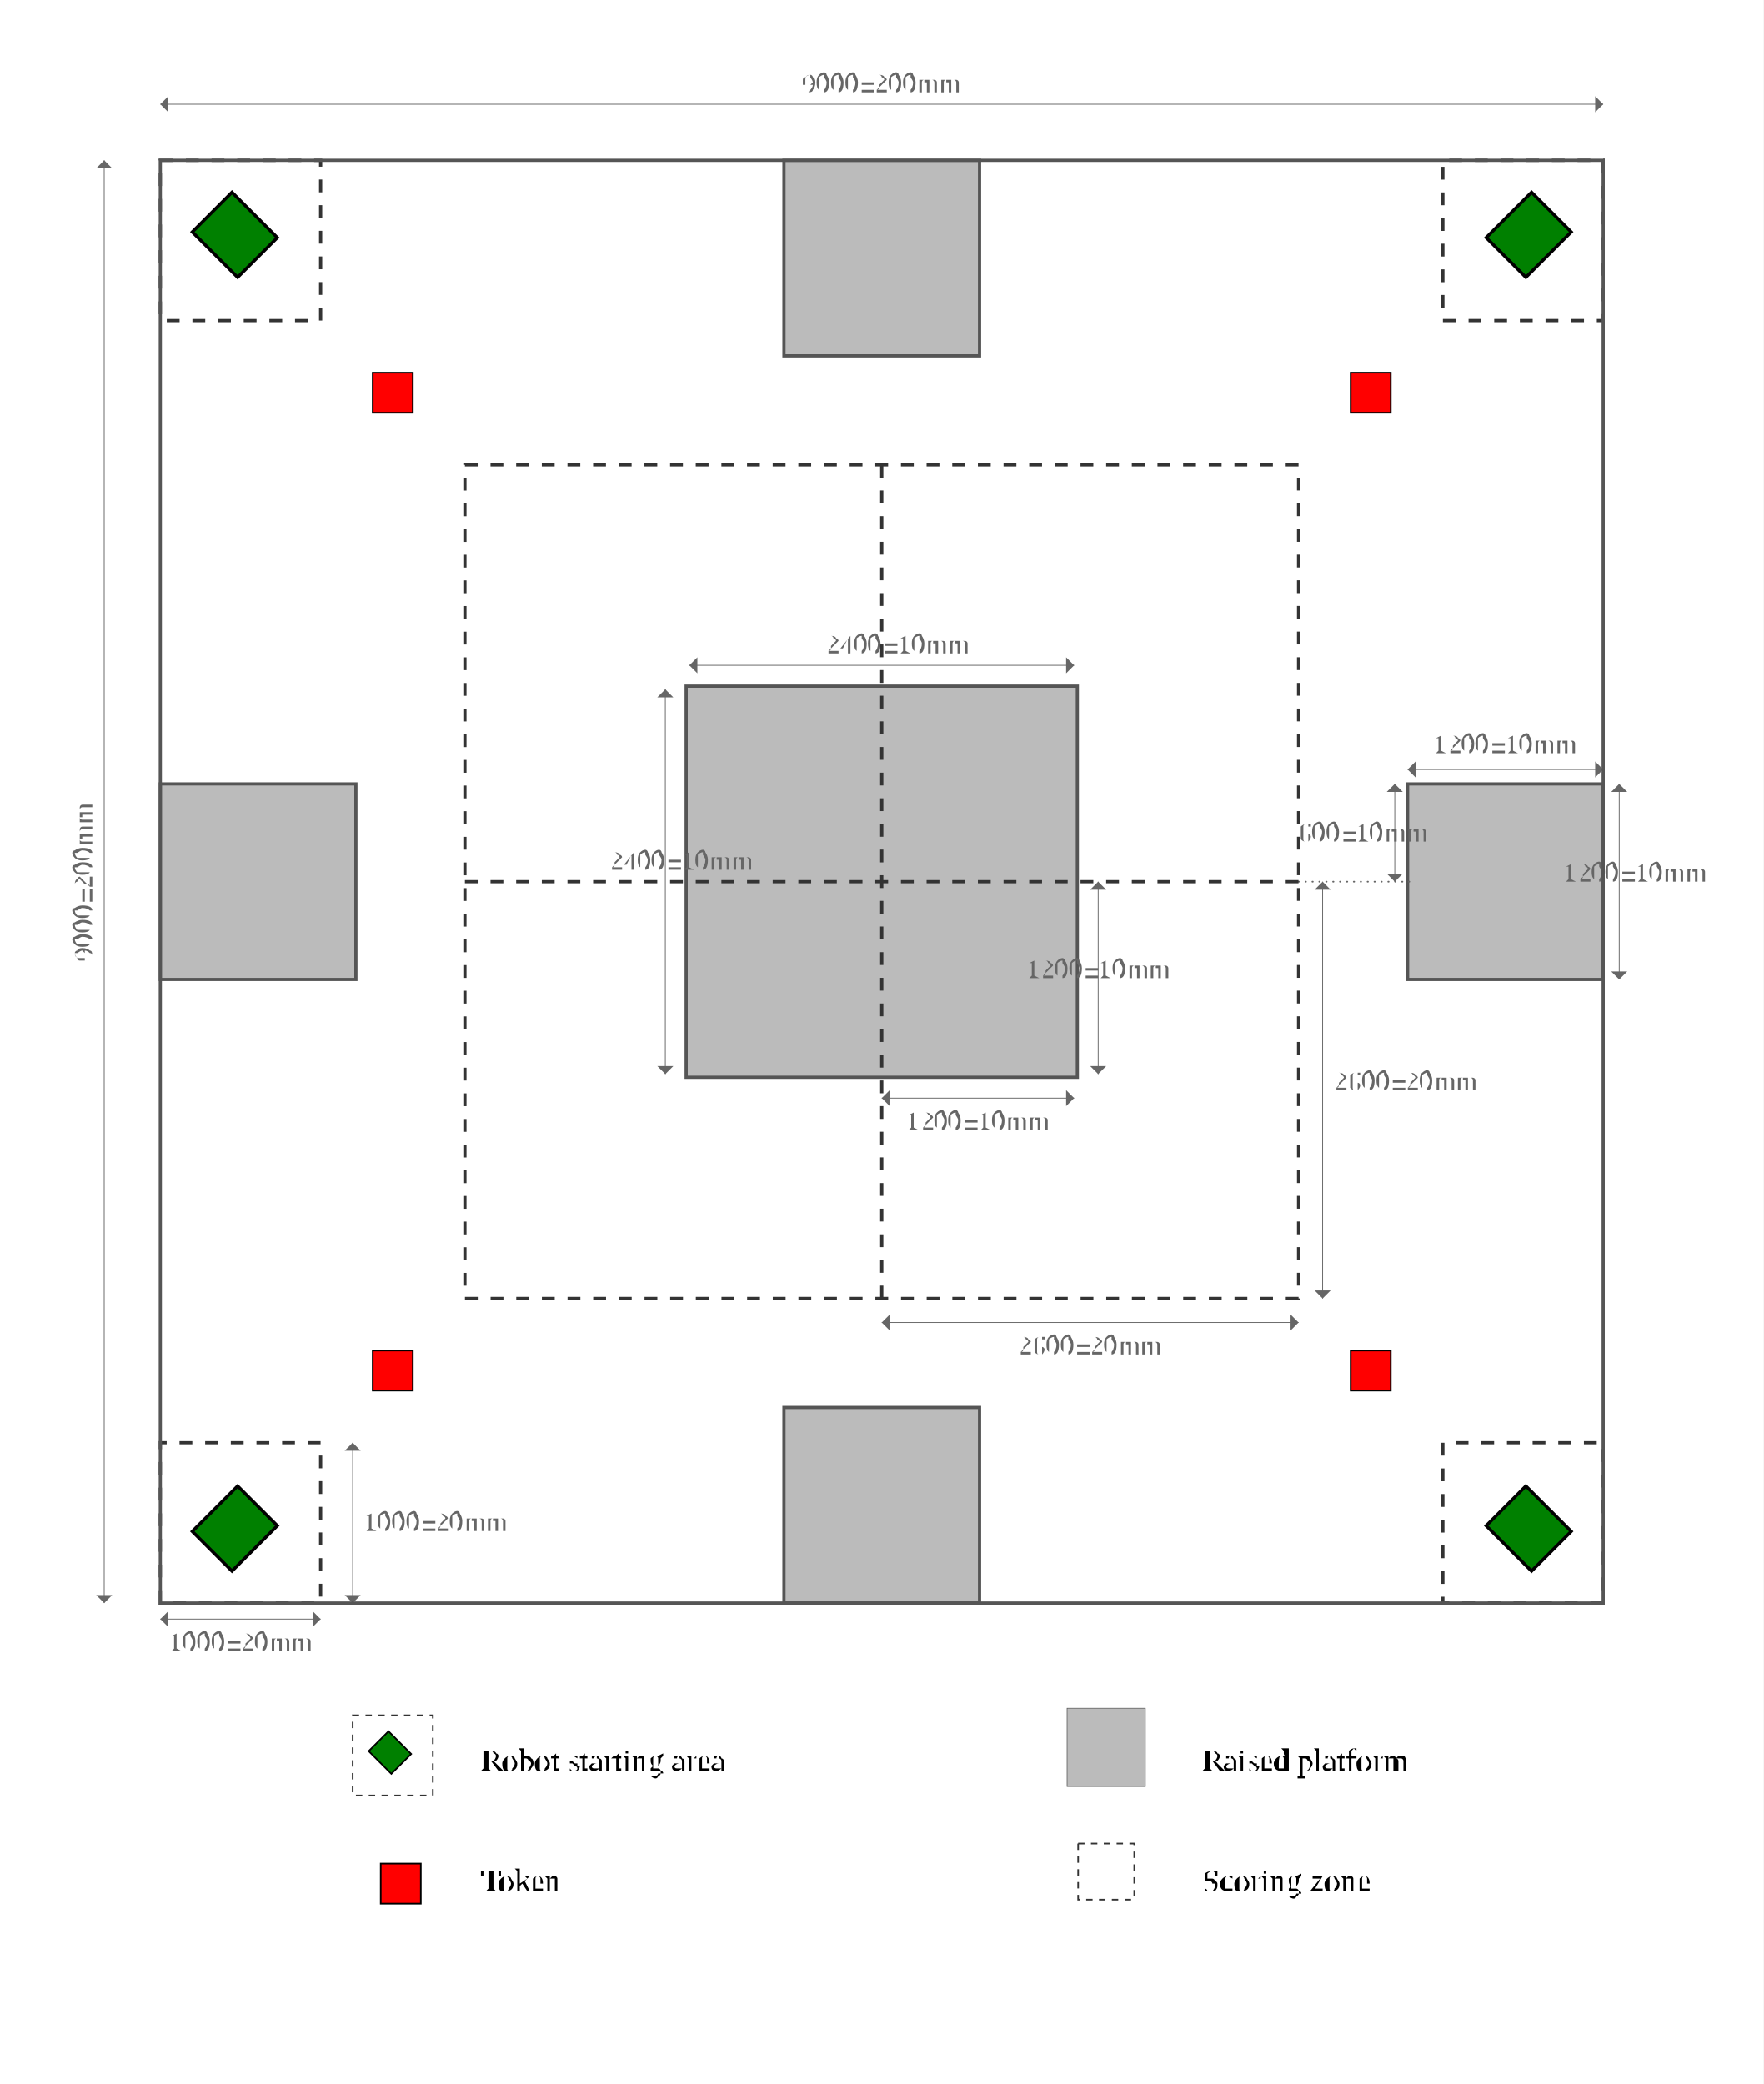
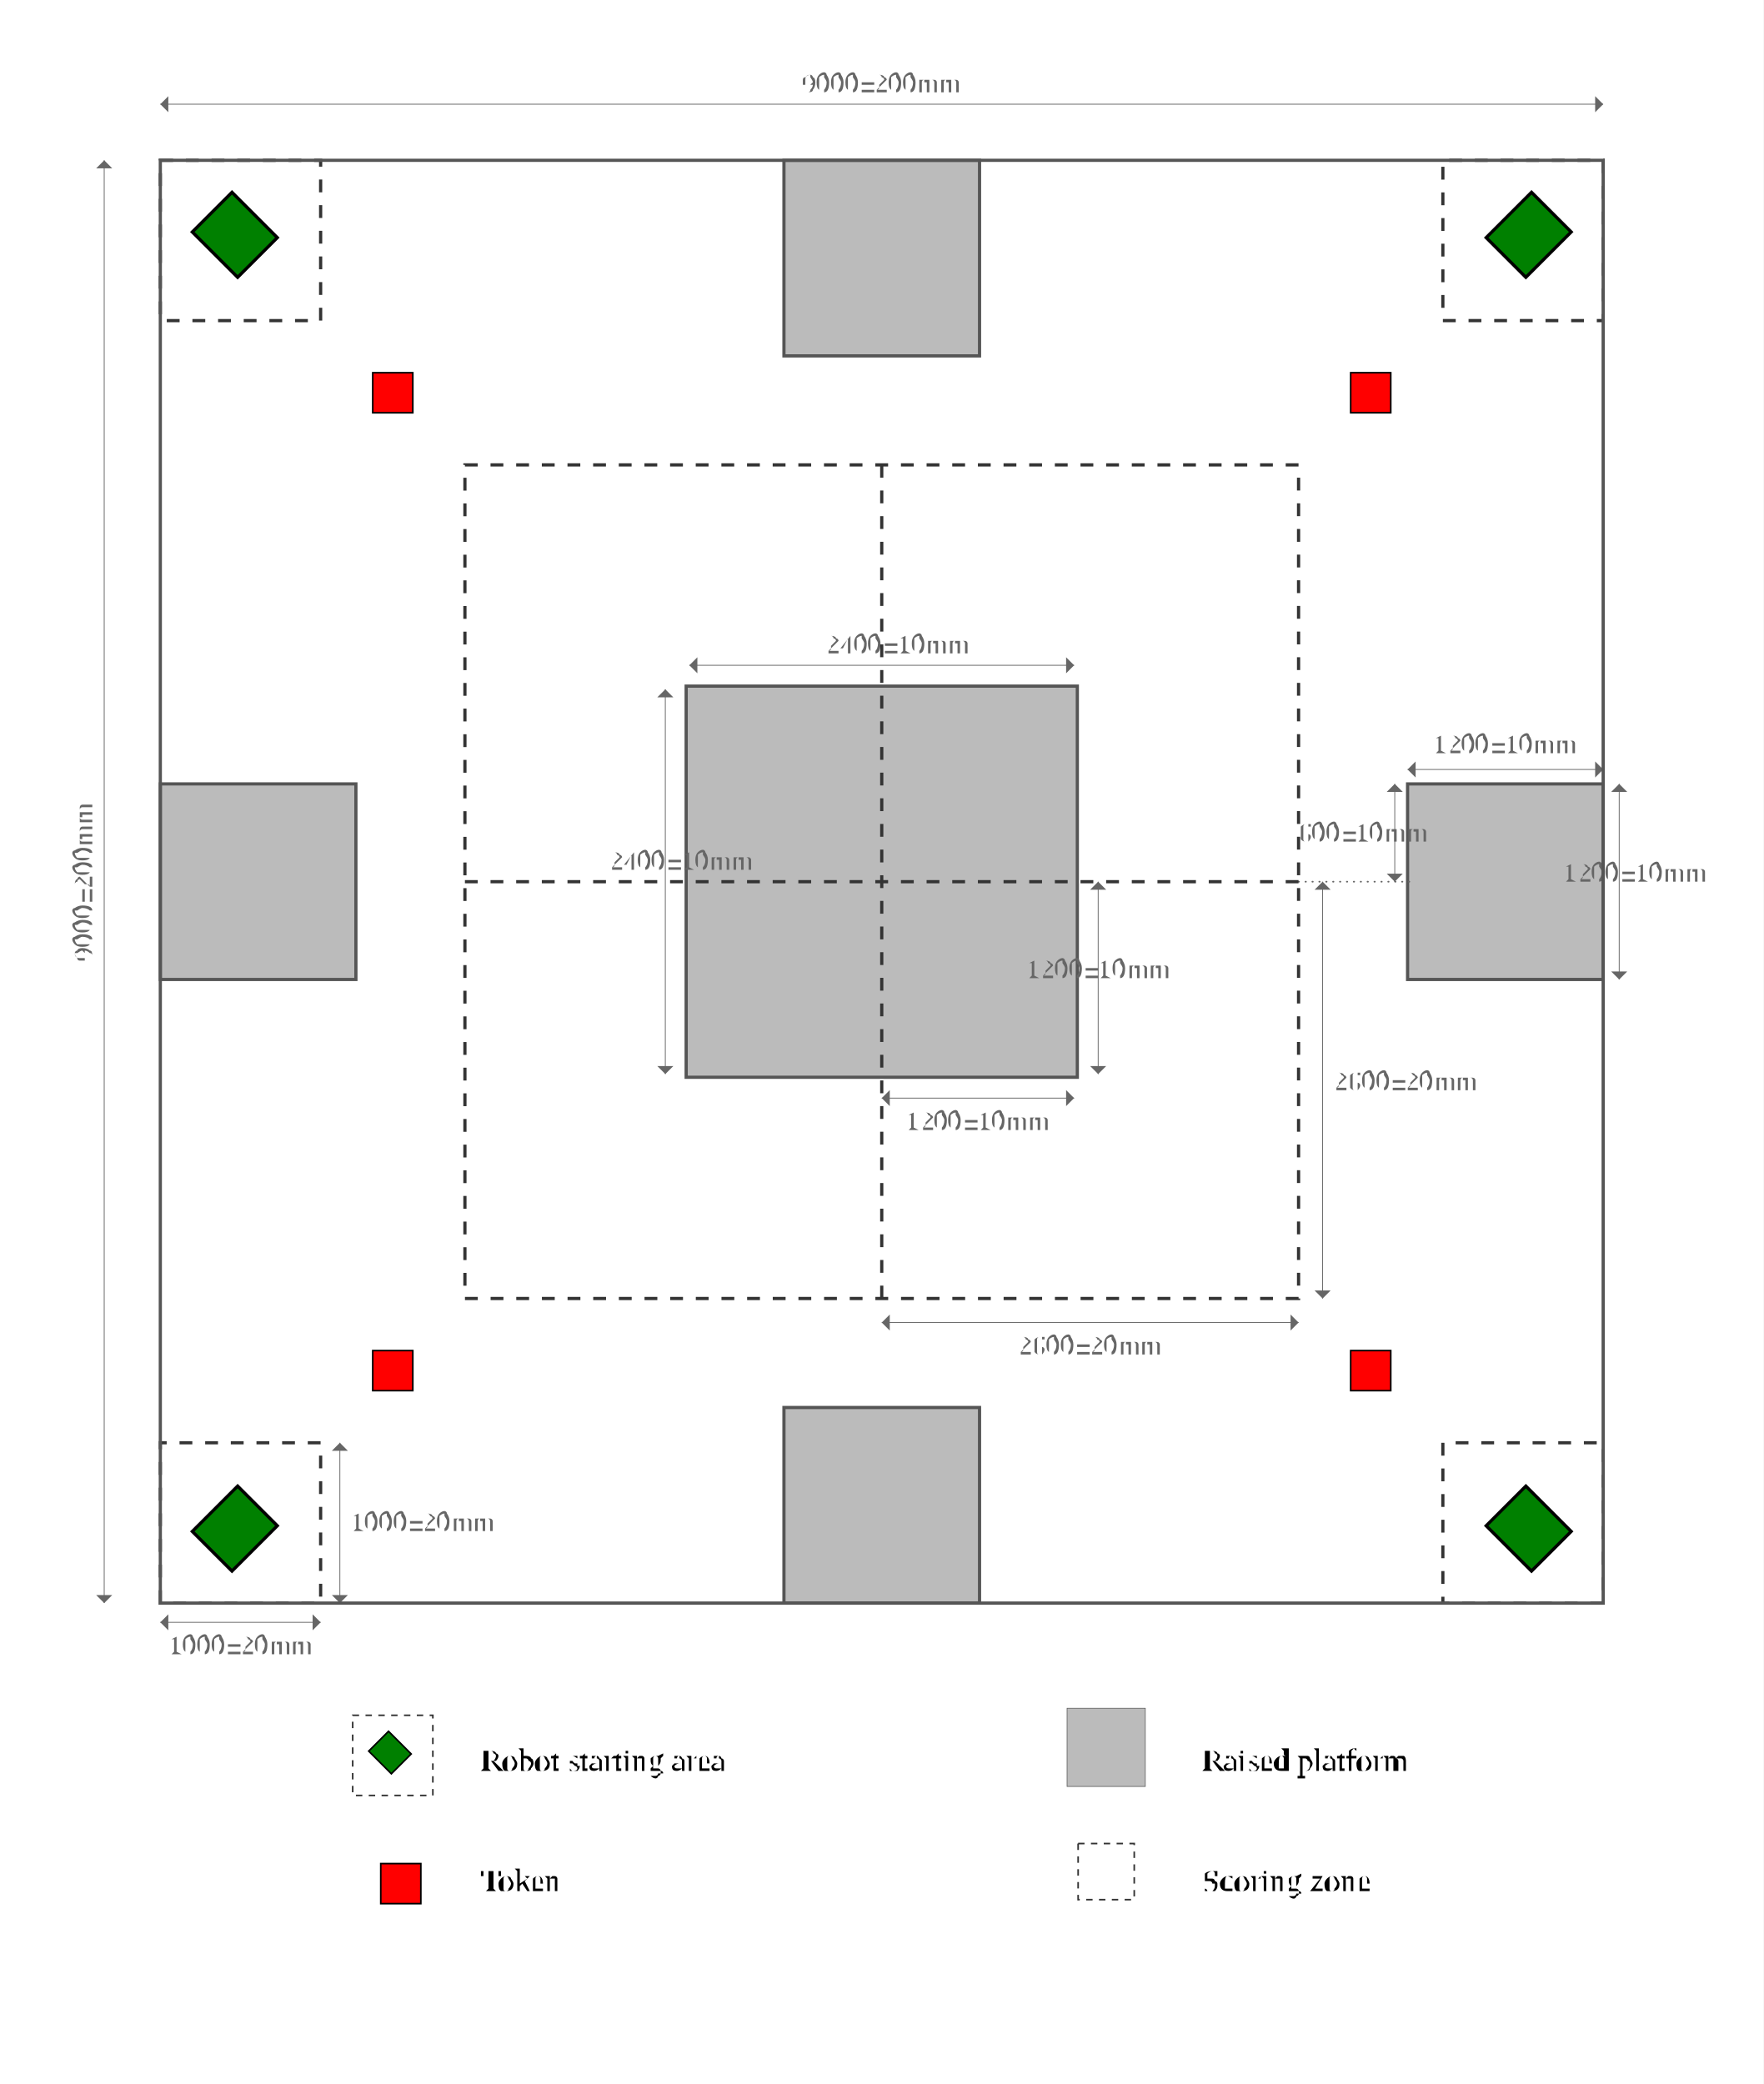
<svg xmlns="http://www.w3.org/2000/svg" xmlns:xlink="http://www.w3.org/1999/xlink" version="1.1" baseProfile="full" width="1100" height="1300">
  <style type="text/css">
    

      .arena-wall {
          fill: none;
          stroke: #555;
          stroke-width: .02;
      }

      .platform {
          fill: #bbb;
          stroke: #555;
          stroke-width: .02;
      }

      #robot {
          fill: green;
          stroke: black;
          stroke-width: 0.02;
      }

      #token {
          fill: red;
          stroke: black;
          stroke-width: 0.01;
      }

      .starting-area {
          stroke: #333;
          stroke-width: 0.02;
          /*stroke-dasharray: 0.141, 0.141;*/
          stroke-dasharray: 0.08 0.08;
          stroke-dashoffset: -50%;
          fill: none;
      }

      .scoring-zone {
          stroke: #333;
          stroke-width: 0.02;
          stroke-dasharray: 0.08 0.08;
          stroke-dashoffset: -50%;
          fill: none;
      }

      .dimension line {
        stroke: #666;
        stroke-width: 0.005;
        marker-start: url(#dimension-arrow-head-start);
        marker-end: url(#dimension-arrow-head-end);
      }

      .dimension text {
        fill: #666;
        font-size: 0.175px;
      }
      .dimension text.above {
        text-anchor: middle;
      }
      .dimension text.left-rotated {
        text-anchor: middle;
        transform: rotate(-90deg);
      }
      .dimension text.left {
        text-anchor: end;
        dominant-baseline: middle;
      }
      .dimension text.right {
        text-anchor: start;
        dominant-baseline: middle;
      }

      .dimension-arrow-head {
        fill: #666;
      }

      .dimension-guide {
        stroke: #666;
        stroke-width: 0.01;
        stroke-dasharray: 0.003 0.04;
        stroke-linecap: round;
        fill: none;
      }

      .legend-label {
        font-size: 0.2px;
        text-anchor: start;
        dominant-baseline: middle;
      }

    
  </style>
  <defs>
    <rect width="0.35" height="0.4" x="-0.175" y="-0.25" id="robot" />
    <g id="starting-area">
      <g transform="translate(0.5 0.5) rotate(-45)">
        <use xlink:href="#robot" />
      </g>
      <rect width="1" height="1" x="0" y="0" class="starting-area" />
    </g>
    <rect width="0.25" height="0.25" x="-0.125" y="-0.125" id="token" />
    <rect width="1.22" height="1.22" y="-0.61" id="side-platform" class="platform" />
    <g id="scoring-zones">
      <rect width="2.44" height="2.44" x="-1.22" y="-1.22" id="platform" class="platform" />
      <g class="dimension" transform="translate(0 -1.35)">
        <line x1="-1.2" y1="0" x2="1.2" y2="0" />
        <text x="0.1" y="-0.075" class="above">2400±10mm</text>
      </g>
      <g class="dimension" transform="translate(-1.35 0)">
        <line x1="0" y1="-1.2" x2="0" y2="1.2" />
        <text x="0.1" y="-0.075" class="above">2400±10mm</text>
      </g>
      <g class="dimension" transform="translate(0 1.35)">
        <line x1="1.2" y1="0" x2="0" y2="0" />
        <text x="0.6" y="0.2" class="above">1200±10mm</text>
      </g>
      <g class="dimension" transform="translate(1.35 0)">
        <line x1="0" y1="1.2" x2="0" y2="0" />
        <text x="0" y="0.6" class="above">1200±10mm</text>
      </g>
      <rect width="5.2" height="5.2" x="-2.6" y="-2.6" class="scoring-zone" />
      <line y1="-2.6" y2="2.6" class="scoring-zone" />
      <line x1="-2.6" x2="2.6" class="scoring-zone" />
      <g class="dimension" transform="translate(0 2.75)">
        <line x1="2.6" y1="0" x2="0" y2="0" />
        <text x="1.3" y="0.2" class="above">2600±20mm</text>
      </g>
      <g class="dimension" transform="translate(2.75 0)">
        <line x1="0" y1="2.6" x2="0" y2="0" />
        <text x="0.07" y="1.3" lass="above">2600±20mm</text>
      </g>
    </g>
    <g id="dimension-arrow-head" transform="scale(0.05)">
      <path d="M0,0 L1,1 L1,-1 L0,0" class="dimension-arrow-head" />
    </g>
    <marker id="dimension-arrow-head-start" orient="auto" markerWidth="1" markerHeight="2" refX="0" refY="1" markerUnits="userSpaceOnUse">
      <use xlink:href="#dimension-arrow-head" transform="translate(0 1)" />
    </marker>
    <marker id="dimension-arrow-head-end" orient="auto" markerWidth="1" markerHeight="2" refX="1" refY="1" markerUnits="userSpaceOnUse">
      <use xlink:href="#dimension-arrow-head" transform="translate(1 1) scale(-1 1)" />
    </marker>
  </defs>
  <rect width="100%" height="100%" fill="white" />
  <g id="arena-space" transform="scale(100)">
    <g id="arena" transform="translate(1 1)">
      <use xlink:href="#starting-area" />
      <use xlink:href="#starting-area" transform="rotate(90 4.5 4.5)" />
      <use xlink:href="#starting-area" transform="rotate(180 4.5 4.5)" />
      <use xlink:href="#starting-area" transform="rotate(270 4.5 4.5)" />
-       <g class="dimension" transform="translate(0 9.1)">
+       <g class="dimension" transform="translate(0 9.12)">
        <line x1="0" y1="0" x2="1" y2="0" />
        <text x="0.5" y="0.2" class="above">1000±20mm</text>
      </g>
-       <g class="dimension" transform="translate(1.2 8)">
+       <g class="dimension" transform="translate(1.12 8)">
        <line x1="0" y1="1" x2="0" y2="0" />
        <text x="0.07" y="0.55" lass="above">1000±20mm</text>
      </g>
      <use xlink:href="#side-platform" transform="translate(0 4.5)" />
      <use xlink:href="#side-platform" transform="rotate(90 4.5 4.5) translate(0 4.5)" />
      <use xlink:href="#side-platform" transform="rotate(180 4.5 4.5) translate(0 4.5)" />
      <use xlink:href="#side-platform" transform="rotate(270 4.5 4.5) translate(0 4.5)" />
      <g class="dimension" transform="translate(9 3.8)">
        <line x1="-1.22" y1="0" x2="0" y2="0" />
        <text x="-0.61" y="-0.1" class="above">1200±10mm</text>
      </g>
      <line x1="7.1" y1="4.5" x2="7.8" y2="4.5" class="dimension-guide" />
      <g class="dimension" transform="translate(7.7 4.5)">
        <line x1="0" y1="0" x2="0" y2="-0.61" />
        <text x="-0.2" y="-0.25" class="above">600±10mm</text>
      </g>
      <g class="dimension" transform="translate(9.1 4.5)">
        <line x1="0" y1="0.61" x2="0" y2="-0.61" />
        <text x="0.1" y="0" class="above">1200±10mm</text>
      </g>
      <use xlink:href="#scoring-zones" transform="translate(4.5 4.5)" />
      <use xlink:href="#token" transform="translate(1.45 1.45)" />
      <use xlink:href="#token" transform="rotate(90 4.5 4.5) translate(1.45 1.45)" />
      <use xlink:href="#token" transform="rotate(180 4.5 4.5) translate(1.45 1.45)" />
      <use xlink:href="#token" transform="rotate(270 4.5 4.5) translate(1.45 1.45)" />
      <rect width="9" height="9" x="0" y="0" class="arena-wall" />
      <g class="dimension" transform="translate(4.5 -0.35)">
        <line x1="-4.5" y1="0" x2="4.5" y2="0" />
        <text x="0" y="-0.075" class="above">9000±200mm</text>
      </g>
      <g class="dimension" transform="translate(-0.35 4.5)">
        <line x1="0" y1="-4.5" x2="0" y2="4.5" />
        <text x="0" y="-0.075" class="left-rotated">9000±200mm</text>
      </g>
    </g>
    <g id="legend" transform="translate(2.5 11)">
      <g transform="translate(0 0)">
        <use xlink:href="#starting-area" transform="scale(0.5) translate(-0.6 -0.6)" />
        <text x="0.5" y="0" class="legend-label">Robot starting area</text>
      </g>
      <g transform="translate(0 0.75)">
        <use xlink:href="#token" />
        <text x="0.5" y="0" class="legend-label">Token</text>
      </g>
      <g transform="translate(4.5 0)">
        <use xlink:href="#platform" transform="scale(0.2) translate(-0.5 -0.5)" />
        <text x="0.5" y="0" class="legend-label">Raised platform</text>
      </g>
      <g transform="translate(4.5 0.75)">
        <rect width="0.7" height="0.7" x="-0.55" y="-0.5" class="scoring-zone" transform="scale(0.5)" />
        <text x="0.5" y="0" class="legend-label">Scoring zone</text>
      </g>
    </g>
  </g>
</svg>
